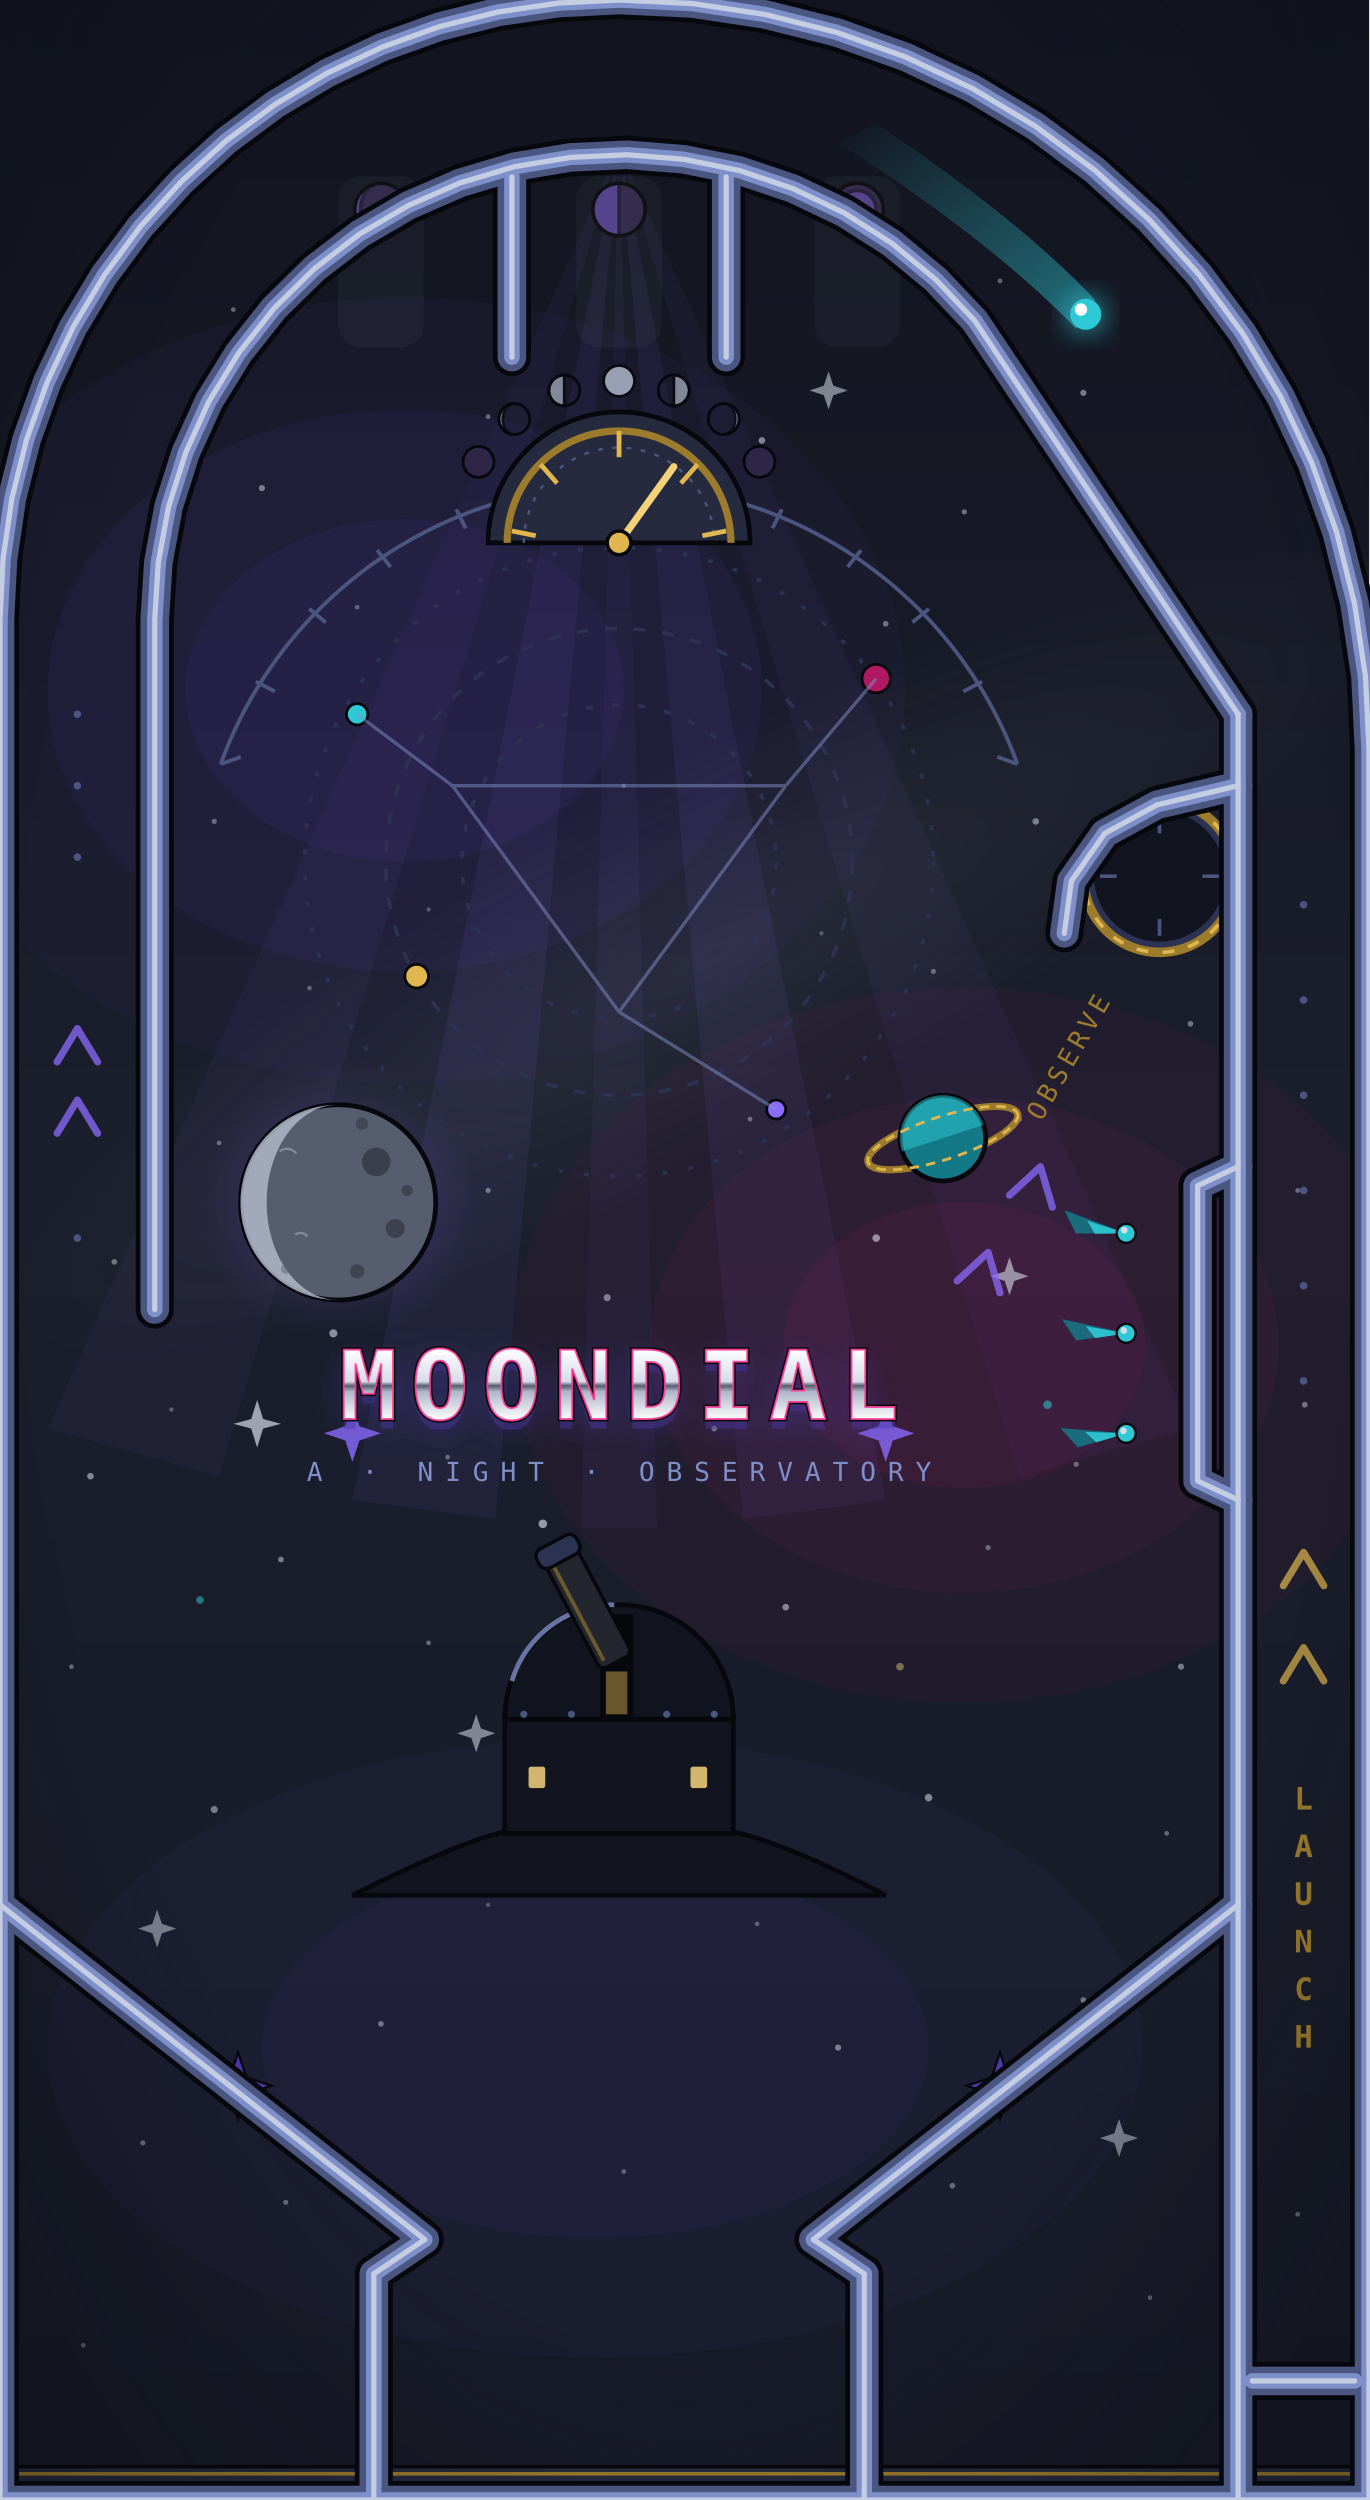
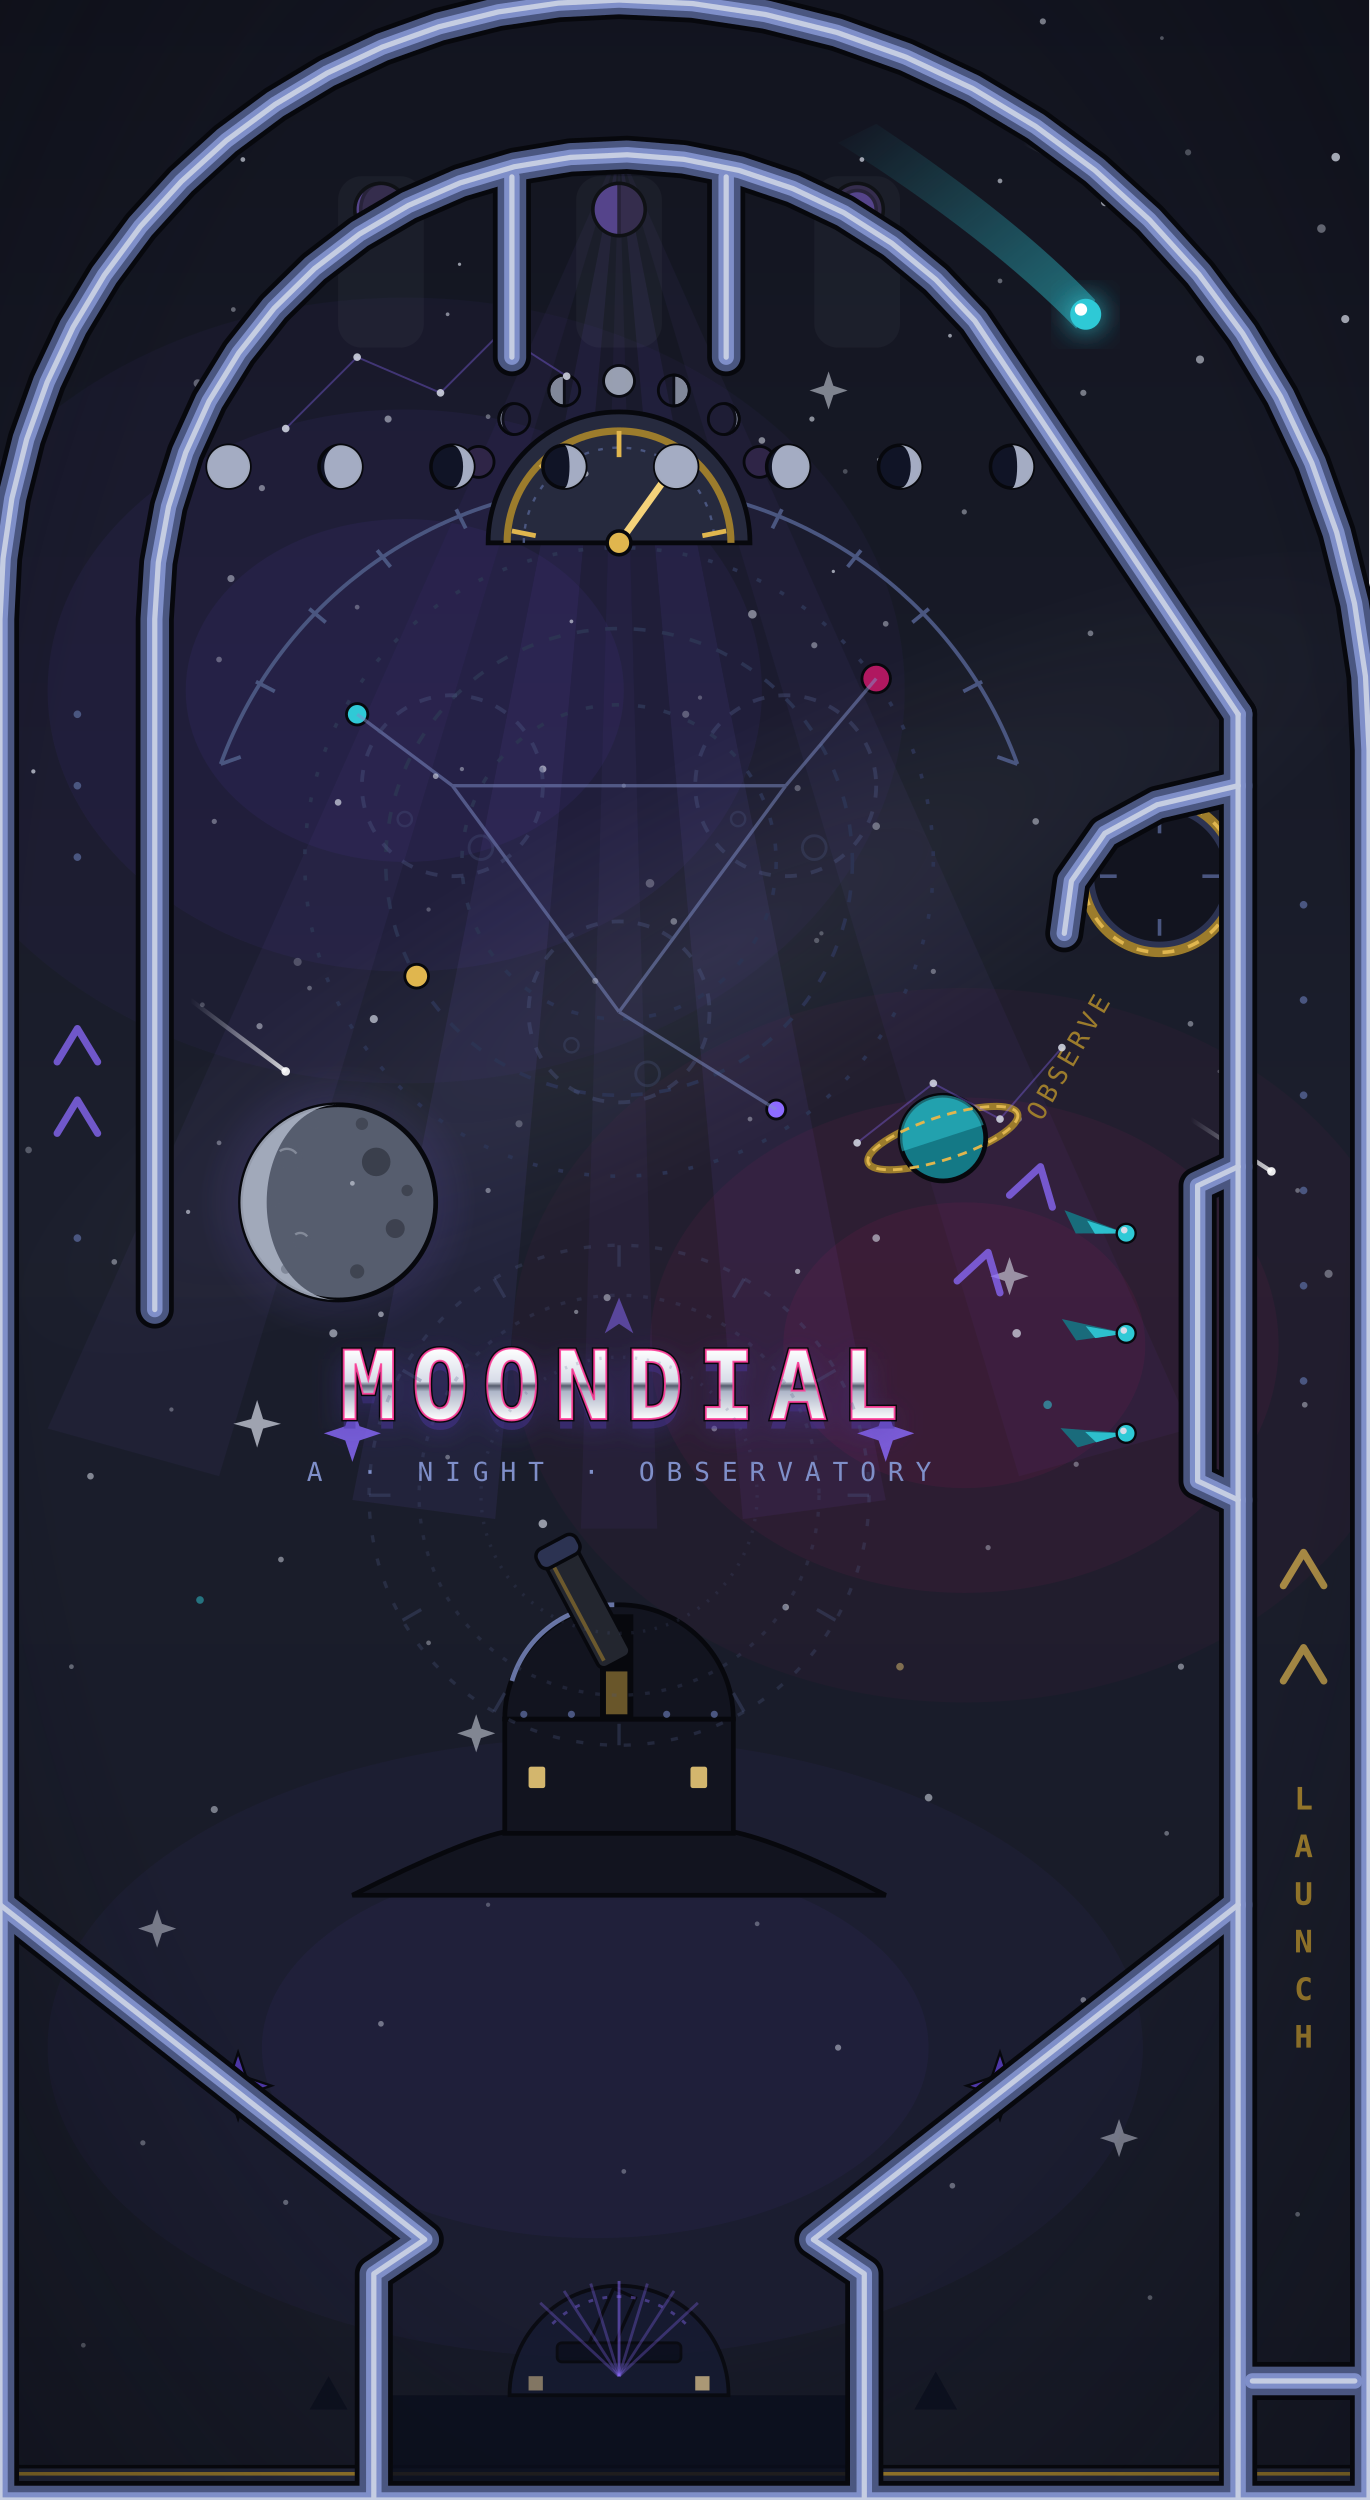
<svg xmlns="http://www.w3.org/2000/svg" viewBox="0 0 575 1050" width="575" height="1050">
  <defs>
    <linearGradient id="fieldGrad" x1="0" y1="0" x2="0" y2="1">
      <stop offset="0" stop-color="#12141f" />
      <stop offset="0.45" stop-color="#1b1e2c" />
      <stop offset="1" stop-color="#171a27" />
    </linearGradient>
    <radialGradient id="vignette" cx="0.5" cy="0.45" r="0.8">
      <stop offset="0.6" stop-color="#07080d" stop-opacity="0" />
      <stop offset="1" stop-color="#07080d" stop-opacity="0.42" />
    </radialGradient>
    <linearGradient id="chromeText" x1="0" y1="0" x2="0" y2="1">
      <stop offset="0" stop-color="#ffffff" />
      <stop offset="0.46" stop-color="#d7dce8" />
      <stop offset="0.52" stop-color="#565d6e" />
      <stop offset="0.60" stop-color="#aeb6c8" />
      <stop offset="1" stop-color="#ffffff" />
    </linearGradient>
    <linearGradient id="brassBar" x1="0" y1="0" x2="1" y2="0.4">
      <stop offset="0" stop-color="#f4d27a" />
      <stop offset="0.55" stop-color="#e0b64e" />
      <stop offset="1" stop-color="#9c7c2c" />
    </linearGradient>
    <radialGradient id="milky" cx="0.5" cy="0.5" r="0.5">
      <stop offset="0" stop-color="#d7dce8" stop-opacity="0.07" />
      <stop offset="1" stop-color="#d7dce8" stop-opacity="0" />
    </radialGradient>
    <radialGradient id="moonGlow" cx="0.5" cy="0.5" r="0.5">
      <stop offset="0" stop-color="#8c6bff" stop-opacity="0.28" />
      <stop offset="1" stop-color="#8c6bff" stop-opacity="0" />
    </radialGradient>
    <linearGradient id="cometTail" x1="1" y1="1" x2="0" y2="0">
      <stop offset="0" stop-color="#2fc9d6" stop-opacity="0.5" />
      <stop offset="1" stop-color="#2fc9d6" stop-opacity="0" />
    </linearGradient>
    <filter id="glowSoft" x="-60%" y="-60%" width="220%" height="220%">
      <feGaussianBlur stdDeviation="6" result="b" />
      <feMerge>
        <feMergeNode in="b" />
        <feMergeNode in="SourceGraphic" />
      </feMerge>
    </filter>
  </defs>
  <g id="art-field">
    <rect x="0" y="0" width="575" height="1050" fill="url(#fieldGrad)" />
    <g fill="#8c6bff">
      <polygon points="260,62 20,600 92,620" opacity="0.05" />
      <polygon points="260,62 148,630 208,638" opacity="0.075" />
      <polygon points="260,62 244,642 276,642" opacity="0.05" />
      <polygon points="260,62 312,638 372,630" opacity="0.075" />
      <polygon points="260,62 428,620 500,600" opacity="0.05" />
    </g>
    <g>
      <ellipse cx="170" cy="290" rx="210" ry="165" fill="#4e37a8" opacity="0.06" />
      <ellipse cx="170" cy="290" rx="150" ry="118" fill="#4e37a8" opacity="0.09" />
      <ellipse cx="170" cy="290" rx="92" ry="72" fill="#4e37a8" opacity="0.11" />
      <ellipse cx="405" cy="565" rx="190" ry="150" fill="#b01860" opacity="0.05" />
      <ellipse cx="405" cy="565" rx="132" ry="104" fill="#b01860" opacity="0.08" />
      <ellipse cx="405" cy="565" rx="76" ry="60" fill="#b01860" opacity="0.10" />
      <ellipse cx="250" cy="860" rx="230" ry="130" fill="#4e37a8" opacity="0.07" />
      <ellipse cx="250" cy="860" rx="140" ry="80" fill="#4e37a8" opacity="0.08" />
    </g>
    <ellipse cx="300" cy="400" rx="340" ry="80" fill="url(#milky)" transform="rotate(-28 300 400)" />
    <g fill="#d7dce8">
      <circle cx="38" cy="620" r="1.4" opacity="0.55" />
      <circle cx="92" cy="480" r="1.0" opacity="0.4" />
      <circle cx="140" cy="560" r="1.7" opacity="0.6" />
      <circle cx="205" cy="500" r="1.1" opacity="0.45" />
      <circle cx="255" cy="545" r="1.5" opacity="0.5" />
      <circle cx="315" cy="470" r="1.0" opacity="0.4" />
      <circle cx="368" cy="520" r="1.6" opacity="0.6" />
      <circle cx="428" cy="470" r="1.2" opacity="0.45" />
      <circle cx="470" cy="560" r="1.5" opacity="0.5" />
      <circle cx="118" cy="655" r="1.2" opacity="0.5" />
      <circle cx="180" cy="690" r="1.0" opacity="0.4" />
      <circle cx="330" cy="675" r="1.4" opacity="0.55" />
      <circle cx="415" cy="650" r="1.1" opacity="0.4" />
      <circle cx="90" cy="760" r="1.5" opacity="0.5" />
      <circle cx="240" cy="756" r="1.1" opacity="0.4" />
      <circle cx="390" cy="755" r="1.6" opacity="0.55" />
      <circle cx="160" cy="850" r="1.2" opacity="0.45" />
      <circle cx="352" cy="860" r="1.3" opacity="0.5" />
      <circle cx="262" cy="912" r="1.0" opacity="0.35" />
      <circle cx="60" cy="900" r="1.1" opacity="0.4" />
      <circle cx="455" cy="840" r="1.2" opacity="0.45" />
      <circle cx="110" cy="205" r="1.3" opacity="0.5" />
      <circle cx="205" cy="175" r="1.0" opacity="0.4" />
      <circle cx="320" cy="185" r="1.4" opacity="0.55" />
      <circle cx="405" cy="215" r="1.1" opacity="0.45" />
      <circle cx="455" cy="165" r="1.3" opacity="0.5" />
      <circle cx="150" cy="255" r="1.0" opacity="0.35" />
      <circle cx="372" cy="262" r="1.2" opacity="0.45" />
      <circle cx="90" cy="345" r="1.1" opacity="0.4" />
      <circle cx="435" cy="345" r="1.4" opacity="0.5" />
      <circle cx="130" cy="415" r="1.0" opacity="0.35" />
      <circle cx="392" cy="408" r="1.1" opacity="0.4" />
      <circle cx="228" cy="640" r="1.8" opacity="0.65" />
      <circle cx="300" cy="600" r="1.2" opacity="0.45" />
      <circle cx="48" cy="530" r="1.2" opacity="0.45" />
      <circle cx="496" cy="700" r="1.3" opacity="0.5" />
      <circle cx="72" cy="592" r="0.9" opacity="0.35" />
      <circle cx="188" cy="612" r="1.0" opacity="0.4" />
      <circle cx="340" cy="585" r="0.9" opacity="0.35" />
      <circle cx="452" cy="615" r="1.1" opacity="0.4" />
      <circle cx="30" cy="700" r="1.0" opacity="0.4" />
      <circle cx="490" cy="770" r="1.0" opacity="0.4" />
      <circle cx="205" cy="800" r="0.9" opacity="0.3" />
      <circle cx="318" cy="808" r="1.0" opacity="0.35" />
      <circle cx="120" cy="925" r="1.1" opacity="0.4" />
      <circle cx="400" cy="918" r="1.2" opacity="0.4" />
      <circle cx="35" cy="985" r="1.0" opacity="0.35" />
      <circle cx="483" cy="965" r="1.0" opacity="0.35" />
      <circle cx="98" cy="130" r="1.0" opacity="0.4" />
      <circle cx="420" cy="118" r="1.0" opacity="0.4" />
      <circle cx="262" cy="330" r="0.9" opacity="0.3" />
      <circle cx="180" cy="382" r="0.9" opacity="0.3" />
      <circle cx="345" cy="392" r="0.9" opacity="0.3" />
      <circle cx="60" cy="440" r="1.2" opacity="0.45" />
      <circle cx="500" cy="430" r="1.2" opacity="0.45" />
      <circle cx="545" cy="500" r="1.0" opacity="0.4" />
      <circle cx="548" cy="590" r="1.2" opacity="0.45" />
      <circle cx="545" cy="930" r="1.0" opacity="0.4" />
    </g>
    <g fill="#2fc9d6">
      <circle cx="440" cy="590" r="1.8" opacity="0.55" />
      <circle cx="84" cy="672" r="1.6" opacity="0.5" />
    </g>
    <g fill="#f4d27a">
      <circle cx="152" cy="480" r="1.8" opacity="0.5" />
      <circle cx="378" cy="700" r="1.6" opacity="0.45" />
    </g>
    <g fill="#d7dce8">
      <path d="M 108 588 L 110.5 596 L 118 598 L 110.5 600 L 108 608 L 105.5 600 L 98 598 L 105.5 596 Z" opacity="0.7" />
      <path d="M 424 528 L 426 534 L 432 536 L 426 538 L 424 544 L 422 538 L 416 536 L 422 534 Z" opacity="0.6" />
      <path d="M 200 720 L 202 726 L 208 728 L 202 730 L 200 736 L 198 730 L 192 728 L 198 726 Z" opacity="0.55" />
      <path d="M 470 890 L 472 896 L 478 898 L 472 900 L 470 906 L 468 900 L 462 898 L 468 896 Z" opacity="0.5" />
      <path d="M 66 802 L 68 808 L 74 810 L 68 812 L 66 818 L 64 812 L 58 810 L 64 808 Z" opacity="0.5" />
      <path d="M 348 156 L 350 162 L 356 164 L 350 166 L 348 172 L 346 166 L 340 164 L 346 162 Z" opacity="0.55" />
    </g>
  </g>
  <g id="art-motifs">
    <g>
      <circle cx="142" cy="505" r="58" fill="url(#moonGlow)" />
      <circle cx="142" cy="505" r="41" fill="#565d6e" stroke="#07080d" stroke-width="2" />
      <path d="M 142 464 a 41 41 0 0 0 0 82 a 30 41 0 0 1 0 -82 Z" fill="#aeb6c8" opacity="0.85" />
      <g fill="#565d6e">
        <circle cx="122" cy="486" r="5" opacity="0.7" />
        <circle cx="115" cy="504" r="2.6" opacity="0.55" />
        <circle cx="127" cy="521" r="3.6" opacity="0.6" />
        <circle cx="132" cy="472" r="2.2" opacity="0.5" />
        <circle cx="120" cy="533" r="2" opacity="0.45" />
      </g>
      <g fill="#23262f">
        <circle cx="158" cy="488" r="6" opacity="0.55" />
        <circle cx="166" cy="516" r="4" opacity="0.5" />
        <circle cx="150" cy="534" r="3" opacity="0.45" />
        <circle cx="152" cy="472" r="2.6" opacity="0.4" />
        <circle cx="171" cy="500" r="2.4" opacity="0.45" />
      </g>
      <g fill="none" stroke="#d7dce8" stroke-width="1" opacity="0.35">
        <path d="M 117.5 483.5 a 5 5 0 0 1 7 1" />
        <path d="M 124 518.5 a 3.6 3.6 0 0 1 5 0.8" />
      </g>
    </g>
    <g transform="rotate(-18 396 478)">
      <ellipse cx="396" cy="478" rx="33" ry="9" fill="none" stroke="#9c7c2c" stroke-width="3" />
      <circle cx="396" cy="478" r="18" fill="#147986" stroke="#07080d" stroke-width="2" />
      <path d="M 378 478 a 18 18 0 0 1 36 0 Z" fill="#2fc9d6" opacity="0.5" />
      <ellipse cx="396" cy="478" rx="33" ry="9" fill="none" stroke="#e0b64e" stroke-width="1.2" stroke-dasharray="4 3" />
    </g>
    <g>
      <path d="M 452 138 Q 415 100 352 60 L 368 52 Q 428 92 460 126 Z" fill="url(#cometTail)" />
      <circle cx="456" cy="132" r="6.5" fill="#2fc9d6" filter="url(#glowSoft)" />
      <circle cx="454" cy="130" r="2.6" fill="#ffffff" />
    </g>
    <g fill="none" stroke="#4a5680">
      <path d="M 92.7 320.9 A 178 178 0 0 1 427.3 320.9" stroke-width="1.6" />
      <g stroke-width="1.6">
        <line x1="92.7" y1="320.9" x2="101.1" y2="317.9" />
        <line x1="107.5" y1="286.3" x2="115.4" y2="290.4" />
        <line x1="129.9" y1="255.7" x2="136.8" y2="261.4" />
        <line x1="158.4" y1="231.1" x2="164.0" y2="238.1" />
        <line x1="191.6" y1="213.9" x2="195.6" y2="221.9" />
        <line x1="227.9" y1="204.9" x2="229.9" y2="213.6" />
        <line x1="292.1" y1="204.9" x2="290.1" y2="213.6" />
        <line x1="328.4" y1="213.9" x2="324.4" y2="221.9" />
        <line x1="361.6" y1="231.1" x2="356.0" y2="238.1" />
        <line x1="390.1" y1="255.7" x2="383.2" y2="261.4" />
        <line x1="412.5" y1="286.3" x2="404.6" y2="290.4" />
        <line x1="427.3" y1="320.9" x2="418.9" y2="317.9" />
      </g>
      <line x1="260" y1="82" x2="260" y2="94" stroke="#9c7c2c" stroke-width="2" />
    </g>
    <g fill="none" stroke="#2c3352" stroke-width="1.5">
      <circle cx="260" cy="362" r="66" stroke-dasharray="3 8" />
      <circle cx="260" cy="362" r="98" stroke-dasharray="5 7" />
      <circle cx="260" cy="362" r="132" stroke-dasharray="2 9" />
    </g>
    <g stroke="#07080d" stroke-width="1.2">
      <circle cx="175" cy="410" r="5" fill="#e0b64e" />
      <circle cx="368" cy="285" r="6" fill="#b01860" />
      <circle cx="150" cy="300" r="4.5" fill="#2fc9d6" />
      <circle cx="326" cy="466" r="4" fill="#8c6bff" />
    </g>
    <g stroke="#7f8fc9" stroke-width="1.4" opacity="0.5">
      <line x1="190" y1="330" x2="330" y2="330" />
      <line x1="190" y1="330" x2="260" y2="425" />
      <line x1="330" y1="330" x2="260" y2="425" />
      <line x1="190" y1="330" x2="150" y2="300" />
      <line x1="330" y1="330" x2="368" y2="285" />
      <line x1="260" y1="425" x2="326" y2="466" />
    </g>
    <g id="art-moondial">
      <g stroke="#07080d" stroke-width="1.2">
        <circle cx="201" cy="194" r="6.5" fill="#2f2547" />
        <path d="M 216 169.5 a 6.5 6.5 0 0 0 0 13 a 4.8 6.5 0 0 1 0 -13 Z" fill="#aeb6c8" opacity="0.7" />
        <circle cx="216" cy="176" r="6.5" fill="none" />
        <path d="M 237 157.5 a 6.5 6.5 0 0 0 0 13 Z" fill="#aeb6c8" opacity="0.7" />
        <circle cx="237" cy="164" r="6.5" fill="none" stroke="#07080d" />
        <circle cx="260" cy="160" r="6.5" fill="#aeb6c8" opacity="0.85" />
        <path d="M 283 157.5 a 6.5 6.5 0 0 1 0 13 Z" fill="#aeb6c8" opacity="0.7" />
        <circle cx="283" cy="164" r="6.5" fill="none" />
        <path d="M 304 169.5 a 6.5 6.5 0 0 1 0 13 a 4.8 6.5 0 0 0 0 -13 Z" fill="#aeb6c8" opacity="0.7" />
        <circle cx="304" cy="176" r="6.5" fill="none" />
        <circle cx="319" cy="194" r="6.5" fill="#2f2547" />
      </g>
      <path d="M 205 228 A 55 55 0 0 1 315 228 Z" fill="#262a3e" stroke="#07080d" stroke-width="2" />
      <path d="M 213 228 A 47 47 0 0 1 307 228" fill="none" stroke="#9c7c2c" stroke-width="3" />
      <path d="M 220 228 A 40 40 0 0 1 300 228" fill="none" stroke="#4a5680" stroke-width="1" stroke-dasharray="2 4" />
      <g stroke="#e0b64e" stroke-width="2">
        <line x1="260" y1="181" x2="260" y2="192" />
        <line x1="227" y1="195" x2="234" y2="203" />
        <line x1="293" y1="195" x2="286" y2="203" />
        <line x1="215" y1="223" x2="225" y2="225" />
        <line x1="305" y1="223" x2="295" y2="225" />
      </g>
      <line x1="260" y1="228" x2="283" y2="196" stroke="#f4d27a" stroke-width="3" stroke-linecap="round" />
      <circle cx="260" cy="228" r="5" fill="#e0b64e" stroke="#07080d" stroke-width="1.5" />
    </g>
    <g id="art-inserts-moons" stroke="#07080d" stroke-width="1.5">
      <circle cx="160" cy="88" r="11" fill="#2f2547" />
      <path d="M 160 77 a 11 11 0 0 0 0 22 a 8.5 11 0 0 1 0 -22 Z" fill="#8c6bff" opacity="0.35" />
      <circle cx="260" cy="88" r="11" fill="#2f2547" />
      <path d="M 260 77 a 11 11 0 0 0 0 22 Z" fill="#8c6bff" opacity="0.35" />
      <circle cx="360" cy="88" r="11" fill="#2f2547" />
      <circle cx="360" cy="88" r="8" fill="#8c6bff" opacity="0.35" />
    </g>
    <g fill="#d7dce8" opacity="0.04">
      <rect x="142" y="74" width="36" height="72" rx="10" />
      <rect x="242" y="74" width="36" height="72" rx="10" />
      <rect x="342" y="74" width="36" height="72" rx="10" />
    </g>
    <g id="art-comets">
      <g transform="translate(473 518) rotate(8)">
        <path d="M 0 0 L -27 -6 L -21 3 Z" fill="#147986" opacity="0.85" />
        <path d="M 0 0 L -17 -3 L -13 2 Z" fill="#2fc9d6" opacity="0.9" />
        <circle r="4" fill="#2fc9d6" stroke="#07080d" stroke-width="1" />
        <circle cx="-1" cy="-1.2" r="1.4" fill="#d7dce8" />
      </g>
      <g transform="translate(473 560)">
        <path d="M 0 0 L -27 -6 L -21 3 Z" fill="#147986" opacity="0.85" />
        <path d="M 0 0 L -17 -3 L -13 2 Z" fill="#2fc9d6" opacity="0.9" />
        <circle r="4" fill="#2fc9d6" stroke="#07080d" stroke-width="1" />
        <circle cx="-1" cy="-1.2" r="1.4" fill="#d7dce8" />
      </g>
      <g transform="translate(473 602) rotate(-8)">
        <path d="M 0 0 L -27 -6 L -21 3 Z" fill="#147986" opacity="0.85" />
        <path d="M 0 0 L -17 -3 L -13 2 Z" fill="#2fc9d6" opacity="0.9" />
        <circle r="4" fill="#2fc9d6" stroke="#07080d" stroke-width="1" />
        <circle cx="-1" cy="-1.2" r="1.4" fill="#d7dce8" />
      </g>
    </g>
    <g id="art-scoop">
      <circle cx="487" cy="368" r="34" fill="#07080d" />
      <circle cx="487" cy="368" r="29" fill="#12141f" />
      <circle cx="487" cy="368" r="29" fill="none" stroke="#2c3352" stroke-width="3" />
      <circle cx="487" cy="368" r="32" fill="none" stroke="#9c7c2c" stroke-width="4" />
      <circle cx="487" cy="368" r="32" fill="none" stroke="#e0b64e" stroke-width="1.5" stroke-dasharray="5 6" />
      <g stroke="#4a5680" stroke-width="1.5">
        <line x1="487" y1="343" x2="487" y2="350" />
        <line x1="487" y1="386" x2="487" y2="393" />
        <line x1="462" y1="368" x2="469" y2="368" />
        <line x1="505" y1="368" x2="512" y2="368" />
      </g>
      <path d="M 470 353 a 22 22 0 0 1 10 -6" stroke="#7f8fc9" stroke-width="2.5" fill="none" stroke-linecap="round" />
      <g stroke="#8c6bff" stroke-width="3" fill="none" stroke-linecap="round" stroke-linejoin="round" opacity="0.75">
        <path d="M 424 502 L 437 490 L 442 507" />
        <path d="M 402 538 L 415 526 L 420 543" />
      </g>
      <text x="452" y="446" text-anchor="middle" font-family="ui-monospace, monospace" font-size="11" letter-spacing="2" fill="#9c7c2c" transform="rotate(-60 452 446)">OBSERVE</text>
    </g>
    <g stroke="#8c6bff" stroke-width="3" fill="none" stroke-linecap="round" stroke-linejoin="round" opacity="0.75">
      <path d="M 24 476 L 32.5 462 L 41 476" />
      <path d="M 24 446 L 32.5 432 L 41 446" />
    </g>
    <g fill="#4a5680">
      <circle cx="32.5" cy="300" r="1.6" />
      <circle cx="32.5" cy="330" r="1.6" />
      <circle cx="32.5" cy="360" r="1.6" />
      <circle cx="32.5" cy="520" r="1.6" />
    </g>
  </g>
  <g id="art-lower">
    <g id="art-wordmark">
      <path d="M 148 590 L 151 599 L 160 602 L 151 605 L 148 614 L 145 605 L 136 602 L 145 599 Z" fill="#8c6bff" opacity="0.8" />
      <path d="M 372 590 L 375 599 L 384 602 L 375 605 L 372 614 L 369 605 L 360 602 L 369 599 Z" fill="#8c6bff" opacity="0.8" />
      <text x="260" y="600" text-anchor="middle" font-family="ui-monospace, monospace" font-size="40" font-weight="800" letter-spacing="6" fill="#4e37a8" opacity="0.5" filter="url(#glowSoft)">MOONDIAL</text>
      <text x="260" y="596" text-anchor="middle" font-family="ui-monospace, monospace" font-size="40" font-weight="800" letter-spacing="6" fill="url(#chromeText)" stroke="#07080d" stroke-width="2" paint-order="stroke">MOONDIAL</text>
      <text x="260" y="596" text-anchor="middle" font-family="ui-monospace, monospace" font-size="40" font-weight="800" letter-spacing="6" fill="none" stroke="#ff3e9a" stroke-width="0.8" opacity="0.9">MOONDIAL</text>
      <text x="260" y="622" text-anchor="middle" font-family="ui-monospace, monospace" font-size="11" letter-spacing="5" fill="#7f8fc9">A · NIGHT · OBSERVATORY</text>
    </g>
    <g id="art-observatory">
      <path d="M 148 796 Q 196 772 214 769 L 306 769 Q 328 773 372 796 Z" fill="#12141f" stroke="#07080d" stroke-width="2" />
      <rect x="212" y="722" width="96" height="48" fill="#12141f" stroke="#07080d" stroke-width="2" />
      <path d="M 212 722 A 48 48 0 0 1 308 722 Z" fill="#12141f" stroke="#07080d" stroke-width="2" />
      <path d="M 215 706 A 45 45 0 0 1 258 674" fill="none" stroke="#7f8fc9" stroke-width="2" opacity="0.8" />
      <rect x="252" y="678" width="14" height="44" fill="#07080d" />
      <g transform="rotate(-28 259 698)">
        <rect x="251.5" y="646" width="15" height="52" rx="3" fill="#23262f" stroke="#07080d" stroke-width="1.5" />
        <line x1="254.5" y1="649" x2="254.5" y2="695" stroke="#9c7c2c" stroke-width="1.6" opacity="0.6" />
        <rect x="249.5" y="641" width="19" height="9" rx="3.5" fill="#2c3352" stroke="#07080d" stroke-width="1.5" />
      </g>
      <rect x="254.5" y="702" width="9" height="18" fill="#e0b64e" opacity="0.45" />
      <g fill="#f4d27a">
        <rect x="222" y="742" width="7" height="9" rx="1" opacity="0.85" />
        <rect x="290" y="742" width="7" height="9" rx="1" opacity="0.85" />
      </g>
      <g fill="#4a5680">
        <circle cx="220" cy="720" r="1.5" />
        <circle cx="240" cy="720" r="1.5" />
        <circle cx="280" cy="720" r="1.5" />
        <circle cx="300" cy="720" r="1.5" />
      </g>
    </g>
    <g stroke="#07080d" stroke-width="1">
      <path d="M 100 862 L 103.5 872.5 L 114 876 L 103.5 879.5 L 100 890 L 96.5 879.5 L 86 876 L 96.5 872.5 Z" fill="#4e37a8" />
      <path d="M 420 862 L 423.5 872.5 L 434 876 L 423.5 879.5 L 420 890 L 416.5 879.5 L 406 876 L 416.5 872.5 Z" fill="#4e37a8" />
    </g>
    <rect x="0" y="1036" width="575" height="14" fill="#262a3e" stroke="#07080d" stroke-width="1.5" />
    <line x1="0" y1="1039" x2="575" y2="1039" stroke="#9c7c2c" stroke-width="1.5" />
  </g>
  <g id="art-lane">
    <g fill="#4a5680">
      <circle cx="547.5" cy="380" r="1.6" />
      <circle cx="547.5" cy="420" r="1.6" />
      <circle cx="547.5" cy="460" r="1.6" />
      <circle cx="547.5" cy="500" r="1.6" />
      <circle cx="547.5" cy="540" r="1.6" />
      <circle cx="547.5" cy="580" r="1.6" />
    </g>
    <g stroke="#e0b64e" stroke-width="3" fill="none" stroke-linecap="round" stroke-linejoin="round" opacity="0.7">
      <path d="M 539 706 L 547.5 692 L 556 706" />
      <path d="M 539 666 L 547.5 652 L 556 666" />
    </g>
    <g font-family="ui-monospace, monospace" font-size="13" font-weight="700" fill="#9c7c2c" text-anchor="middle">
      <text x="547.5" y="760">L</text>
      <text x="547.5" y="780">A</text>
      <text x="547.5" y="800">U</text>
      <text x="547.5" y="820">N</text>
      <text x="547.5" y="840">C</text>
      <text x="547.5" y="860">H</text>
    </g>
  </g>
  <g id="art-vignette">
    <rect x="0" y="0" width="575" height="1050" fill="url(#vignette)" />
  </g>
  <defs>
+     <linearGradient id="mpMeteor" x1="0" y1="0" x2="1" y2="0">
+       <stop offset="0" stop-color="#d7dce8" stop-opacity="0" />
+       <stop offset="1" stop-color="#ffffff" stop-opacity="0.8" />
+     </linearGradient>
+   </defs>
+   <g id="art-polish">
+     <g>
+       <circle cx="341" cy="176" r="1.1" fill="#d7dce8" opacity="0.60" />
+       <circle cx="561" cy="66" r="1.8" fill="#d7dce8" opacity="0.74" />
+       <circle cx="145" cy="195" r="1.1" fill="#d7dce8" opacity="0.64" />
+       <circle cx="512" cy="450" r="0.7" fill="#d7dce8" opacity="0.25" />
+       <circle cx="250" cy="412" r="1.3" fill="#d7dce8" opacity="0.36" />
+       <circle cx="14" cy="324" r="0.9" fill="#d7dce8" opacity="0.70" />
+       <circle cx="316" cy="258" r="1.8" fill="#d7dce8" opacity="0.53" />
+       <circle cx="458" cy="266" r="1.2" fill="#d7dce8" opacity="0.45" />
+       <circle cx="464" cy="85" r="1.6" fill="#d7dce8" opacity="0.62" />
+       <circle cx="362" cy="67" r="1.0" fill="#d7dce8" opacity="0.71" />
+       <circle cx="350" cy="240" r="0.7" fill="#d7dce8" opacity="0.69" />
+       <circle cx="92" cy="277" r="1.2" fill="#d7dce8" opacity="0.36" />
+       <circle cx="102" cy="67" r="1.0" fill="#d7dce8" opacity="0.66" />
+       <circle cx="142" cy="337" r="1.4" fill="#d7dce8" opacity="0.69" />
+       <circle cx="369" cy="193" r="0.7" fill="#d7dce8" opacity="0.51" />
+       <circle cx="160" cy="552" r="1.2" fill="#d7dce8" opacity="0.58" />
+       <circle cx="342" cy="271" r="1.3" fill="#d7dce8" opacity="0.45" />
+       <circle cx="420" cy="76" r="1.0" fill="#d7dce8" opacity="0.61" />
+       <circle cx="438" cy="9" r="1.3" fill="#d7dce8" opacity="0.51" />
+       <circle cx="157" cy="428" r="1.7" fill="#d7dce8" opacity="0.67" />
+       <circle cx="188" cy="132" r="0.8" fill="#d7dce8" opacity="0.56" />
+       <circle cx="558" cy="535" r="1.7" fill="#d7dce8" opacity="0.40" />
+       <circle cx="218" cy="472" r="1.5" fill="#d7dce8" opacity="0.28" />
+       <circle cx="193" cy="111" r="0.7" fill="#d7dce8" opacity="0.66" />
+       <circle cx="563" cy="225" r="1.3" fill="#d7dce8" opacity="0.59" />
+       <circle cx="83" cy="161" r="1.7" fill="#d7dce8" opacity="0.38" />
+       <circle cx="283" cy="387" r="1.4" fill="#d7dce8" opacity="0.43" />
+       <circle cx="99" cy="55" r="1.4" fill="#d7dce8" opacity="0.41" />
+       <circle cx="79" cy="509" r="0.9" fill="#d7dce8" opacity="0.62" />
+       <circle cx="565" cy="134" r="1.7" fill="#d7dce8" opacity="0.71" />
+       <circle cx="109" cy="431" r="1.3" fill="#d7dce8" opacity="0.50" />
+       <circle cx="183" cy="326" r="1.2" fill="#d7dce8" opacity="0.59" />
+       <circle cx="240" cy="261" r="0.8" fill="#d7dce8" opacity="0.63" />
+       <circle cx="273" cy="371" r="1.8" fill="#d7dce8" opacity="0.31" />
+       <circle cx="503" cy="284" r="1.0" fill="#d7dce8" opacity="0.40" />
+       <circle cx="335" cy="534" r="1.1" fill="#d7dce8" opacity="0.63" />
+       <circle cx="97" cy="243" r="1.5" fill="#d7dce8" opacity="0.49" />
+       <circle cx="488" cy="16" r="0.8" fill="#d7dce8" opacity="0.32" />
+       <circle cx="479" cy="233" r="1.5" fill="#d7dce8" opacity="0.39" />
+       <circle cx="228" cy="323" r="1.5" fill="#d7dce8" opacity="0.62" />
+       <circle cx="343" cy="395" r="1.1" fill="#d7dce8" opacity="0.30" />
+       <circle cx="163" cy="176" r="1.5" fill="#d7dce8" opacity="0.54" />
+       <circle cx="242" cy="551" r="0.9" fill="#d7dce8" opacity="0.47" />
+       <circle cx="85" cy="422" r="1.0" fill="#d7dce8" opacity="0.26" />
+       <circle cx="194" cy="323" r="0.9" fill="#d7dce8" opacity="0.44" />
+       <circle cx="12" cy="483" r="1.4" fill="#d7dce8" opacity="0.32" />
+       <circle cx="288" cy="300" r="1.5" fill="#d7dce8" opacity="0.32" />
+       <circle cx="335" cy="331" r="1.3" fill="#d7dce8" opacity="0.33" />
+       <circle cx="368" cy="347" r="1.6" fill="#d7dce8" opacity="0.41" />
+       <circle cx="504" cy="151" r="1.7" fill="#d7dce8" opacity="0.58" />
+       <circle cx="499" cy="64" r="1.3" fill="#d7dce8" opacity="0.29" />
+       <circle cx="148" cy="497" r="1.0" fill="#d7dce8" opacity="0.59" />
+       <circle cx="518" cy="316" r="1.7" fill="#d7dce8" opacity="0.35" />
+       <circle cx="399" cy="141" r="0.8" fill="#d7dce8" opacity="0.65" />
+       <circle cx="355" cy="198" r="1.0" fill="#d7dce8" opacity="0.27" />
+       <circle cx="427" cy="560" r="1.8" fill="#d7dce8" opacity="0.71" />
+       <circle cx="555" cy="96" r="1.8" fill="#d7dce8" opacity="0.40" />
+       <circle cx="294" cy="293" r="0.9" fill="#d7dce8" opacity="0.29" />
+       <circle cx="246" cy="199" r="1.2" fill="#d7dce8" opacity="0.65" />
+       <circle cx="125" cy="404" r="1.7" fill="#d7dce8" opacity="0.26" />
+     </g>
+     <path d="M 120 180 L 150 150 L 185 165 L 210 140 L 238 158" fill="none" stroke="#8c6bff" stroke-width="0.8" opacity="0.35" />
+     <circle cx="120" cy="180" r="1.6" fill="#d7dce8" opacity="0.85" />
+     <circle cx="150" cy="150" r="1.6" fill="#d7dce8" opacity="0.85" />
+     <circle cx="185" cy="165" r="1.6" fill="#d7dce8" opacity="0.85" />
+     <circle cx="210" cy="140" r="1.6" fill="#d7dce8" opacity="0.85" />
+     <circle cx="238" cy="158" r="1.6" fill="#d7dce8" opacity="0.85" />
+     <path d="M 360 480 L 392 455 L 420 470 L 446 440" fill="none" stroke="#8c6bff" stroke-width="0.8" opacity="0.35" />
+     <circle cx="360" cy="480" r="1.6" fill="#d7dce8" opacity="0.85" />
+     <circle cx="392" cy="455" r="1.6" fill="#d7dce8" opacity="0.85" />
+     <circle cx="420" cy="470" r="1.6" fill="#d7dce8" opacity="0.85" />
+     <circle cx="446" cy="440" r="1.6" fill="#d7dce8" opacity="0.85" />
+     <g transform="translate(96,196)">
+       <circle r="9" fill="#101426" stroke="#07080d" stroke-width="1.5" />
+       <path d="M 0 -9 A 9 9 0 1 1 0 9 A 9.0 9 0 0 1 0 -9 Z" fill="#c9d2ea" opacity="0.8" />
+     </g>
+     <g transform="translate(143,196)">
+       <circle r="9" fill="#101426" stroke="#07080d" stroke-width="1.5" />
+       <path d="M 0 -9 A 9 9 0 1 1 0 9 A 6.8 9 0 0 1 0 -9 Z" fill="#c9d2ea" opacity="0.8" />
+     </g>
+     <g transform="translate(190,196)">
+       <circle r="9" fill="#101426" stroke="#07080d" stroke-width="1.5" />
+       <path d="M 0 -9 A 9 9 0 1 1 0 9 A 4.5 9 0 0 0 0 -9 Z" fill="#c9d2ea" opacity="0.8" />
+     </g>
+     <g transform="translate(237,196)">
+       <circle r="9" fill="#101426" stroke="#07080d" stroke-width="1.5" />
+       <path d="M 0 -9 A 9 9 0 1 1 0 9 A 2.2 9 0 0 0 0 -9 Z" fill="#c9d2ea" opacity="0.8" />
+     </g>
+     <g transform="translate(284,196)">
+       <circle r="9" fill="#101426" stroke="#07080d" stroke-width="1.5" />
+       <path d="M 0 -9 A 9 9 0 0 1 0 9 A 9.0 9 0 0 1 0 -9 Z" fill="#c9d2ea" opacity="0.8" />
+     </g>
+     <g transform="translate(331,196)">
+       <circle r="9" fill="#101426" stroke="#07080d" stroke-width="1.5" />
+       <path d="M 0 -9 A 9 9 0 0 1 0 9 A 6.8 9 0 0 1 0 -9 Z" fill="#c9d2ea" opacity="0.8" />
+     </g>
+     <g transform="translate(378,196)">
+       <circle r="9" fill="#101426" stroke="#07080d" stroke-width="1.5" />
+       <path d="M 0 -9 A 9 9 0 0 1 0 9 A 4.5 9 0 0 0 0 -9 Z" fill="#c9d2ea" opacity="0.8" />
+     </g>
+     <g transform="translate(425,196)">
+       <circle r="9" fill="#101426" stroke="#07080d" stroke-width="1.5" />
+       <path d="M 0 -9 A 9 9 0 0 1 0 9 A 2.2 9 0 0 0 0 -9 Z" fill="#c9d2ea" opacity="0.8" />
+     </g>
+     <circle cx="260" cy="628" r="105" fill="none" stroke="#4a5680" stroke-width="1.4" stroke-dasharray="3 7" opacity="0.3" />
+     <circle cx="260" cy="628" r="84" fill="none" stroke="#4a5680" stroke-width="1.4" stroke-dasharray="2 5" opacity="0.24" />
+     <circle cx="260" cy="628" r="58" fill="none" stroke="#4a5680" stroke-width="1.4" stroke-dasharray="1 4" opacity="0.2" />
+     <line x1="365.0" y1="628.0" x2="356.0" y2="628.0" stroke="#4a5680" stroke-width="1.4" opacity="0.35" />
+     <line x1="350.9" y1="680.5" x2="343.1" y2="676.0" stroke="#4a5680" stroke-width="1.4" opacity="0.35" />
+     <line x1="312.5" y1="718.9" x2="308.0" y2="711.1" stroke="#4a5680" stroke-width="1.4" opacity="0.35" />
+     <line x1="260.0" y1="733.0" x2="260.0" y2="724.0" stroke="#4a5680" stroke-width="1.4" opacity="0.35" />
+     <line x1="207.5" y1="718.9" x2="212.0" y2="711.1" stroke="#4a5680" stroke-width="1.4" opacity="0.35" />
+     <line x1="169.1" y1="680.5" x2="176.9" y2="676.0" stroke="#4a5680" stroke-width="1.4" opacity="0.35" />
+     <line x1="155.0" y1="628.0" x2="164.0" y2="628.0" stroke="#4a5680" stroke-width="1.4" opacity="0.35" />
+     <line x1="169.1" y1="575.5" x2="176.9" y2="580.0" stroke="#4a5680" stroke-width="1.4" opacity="0.35" />
+     <line x1="207.5" y1="537.1" x2="212.0" y2="544.9" stroke="#4a5680" stroke-width="1.4" opacity="0.35" />
+     <line x1="260.0" y1="523.0" x2="260.0" y2="532.0" stroke="#4a5680" stroke-width="1.4" opacity="0.35" />
+     <line x1="312.5" y1="537.1" x2="308.0" y2="544.9" stroke="#4a5680" stroke-width="1.4" opacity="0.35" />
+     <line x1="350.9" y1="575.5" x2="343.1" y2="580.0" stroke="#4a5680" stroke-width="1.4" opacity="0.35" />
+     <path d="M 260 545 L 266 560 L 260 556 L 254 560 Z" fill="#8c6bff" opacity="0.5" />
+     <circle cx="190" cy="330" r="38" fill="none" stroke="#4a5680" stroke-width="1.6" stroke-dasharray="5 6" opacity="0.4" />
+     <circle cx="202" cy="356" r="5" fill="none" stroke="#4a5680" stroke-width="1.2" opacity="0.3" />
+     <circle cx="170" cy="344" r="3" fill="none" stroke="#4a5680" stroke-width="1" opacity="0.3" />
+     <circle cx="330" cy="330" r="38" fill="none" stroke="#4a5680" stroke-width="1.6" stroke-dasharray="5 6" opacity="0.4" />
+     <circle cx="342" cy="356" r="5" fill="none" stroke="#4a5680" stroke-width="1.2" opacity="0.3" />
+     <circle cx="310" cy="344" r="3" fill="none" stroke="#4a5680" stroke-width="1" opacity="0.3" />
+     <circle cx="260" cy="425" r="38" fill="none" stroke="#4a5680" stroke-width="1.6" stroke-dasharray="5 6" opacity="0.4" />
+     <circle cx="272" cy="451" r="5" fill="none" stroke="#4a5680" stroke-width="1.2" opacity="0.3" />
+     <circle cx="240" cy="439" r="3" fill="none" stroke="#4a5680" stroke-width="1" opacity="0.3" />
+     <line x1="430" y1="60" x2="482" y2="86" stroke="url(#mpMeteor)" stroke-width="1.8" />
+     <circle cx="482" cy="86" r="1.8" fill="#ffffff" opacity="0.9" />
+     <line x1="80" y1="420" x2="120" y2="450" stroke="url(#mpMeteor)" stroke-width="1.8" />
+     <circle cx="120" cy="450" r="1.8" fill="#ffffff" opacity="0.9" />
+     <line x1="500" y1="470" x2="534" y2="492" stroke="url(#mpMeteor)" stroke-width="1.8" />
+     <circle cx="534" cy="492" r="1.8" fill="#ffffff" opacity="0.9" />
+     <g opacity="0.85">
+       <path d="M 150 1006 L 370 1006 L 370 1050 L 150 1050 Z" fill="#0b0e1c" />
+       <path d="M 214 1006 A 46 46 0 0 1 306 1006 Z" fill="#151a30" stroke="#07080d" stroke-width="1.6" />
+       <rect x="252" y="962" width="10" height="26" fill="#151a30" stroke="#07080d" stroke-width="1.4" transform="rotate(24 257 975)" />
+       <rect x="234" y="984" width="52" height="8" rx="2" fill="#0b0e1c" stroke="#07080d" stroke-width="1.2" />
+       <rect x="292" y="998" width="6" height="6" fill="#ffdf9e" opacity="0.75" />
+       <rect x="222" y="998" width="6" height="6" fill="#ffdf9e" opacity="0.55" />
+       <path d="M 130 1012 l 8 -14 l 8 14 Z" fill="#0b0e1c" />
+       <path d="M 384 1012 l 9 -16 l 9 16 Z" fill="#0b0e1c" />
+     </g>
+     <line x1="260" y1="998" x2="226.9" y2="967.2" stroke="#8c6bff" stroke-width="1.2" opacity="0.3" />
+     <line x1="260" y1="998" x2="236.9" y2="962.2" stroke="#8c6bff" stroke-width="1.2" opacity="0.3" />
+     <line x1="260" y1="998" x2="248.1" y2="959.1" stroke="#8c6bff" stroke-width="1.2" opacity="0.3" />
+     <line x1="260" y1="998" x2="260.0" y2="958.0" stroke="#8c6bff" stroke-width="1.2" opacity="0.5" />
+     <line x1="260" y1="998" x2="271.9" y2="959.1" stroke="#8c6bff" stroke-width="1.2" opacity="0.3" />
+     <line x1="260" y1="998" x2="283.1" y2="962.2" stroke="#8c6bff" stroke-width="1.2" opacity="0.3" />
+     <line x1="260" y1="998" x2="293.1" y2="967.2" stroke="#8c6bff" stroke-width="1.2" opacity="0.3" />
+     <path d="M 232 976 A 40 40 0 0 1 288 976" fill="none" stroke="#8c6bff" stroke-width="1.2" opacity="0.4" stroke-dasharray="2 4" />
+   </g>
+   <defs>
    <g id="collision-paths" fill="none">
      <path data-width="12" id="collision-loop-shell" d="M 0 1050 L 0 260 L 1.3 234.5 L 5 209.3 L 11.2 184.5 L 19.8 160.5 L 30.7 137.4 L 43.8 115.6 L 59 95.1 L 76.2 76.2 L 95.1 59 L 115.6 43.8 L 137.4 30.7 L 160.5 19.8 L 184.5 11.2 L 209.3 5 L 234.5 1.3 L 260 0 L 290.9 1.5 L 321.5 6.1 L 351.4 13.6 L 380.5 24 L 408.5 37.2 L 435 53.1 L 459.8 71.5 L 482.7 92.3 L 503.5 115.2 L 521.9 140 L 537.8 166.5 L 551 194.5 L 561.4 223.6 L 568.9 253.5 L 573.5 284.1 L 575 315 L 575 1050 Z" />
      <path data-width="12" id="collision-wall-funnel-left" d="M 0 800 L 178.4 940.6 L 157 955 L 157 1050" />
      <path data-width="12" id="collision-wall-funnel-right" d="M 520 800 L 341.6 940.6 L 363 955 L 363 1050" />
      <path data-width="12" id="collision-wall-lane" d="M 520 300 L 520 1050" />
      <path data-width="12" id="collision-wall-orbit" d="M 65 550 L 65 260 L 66.5 236.2 L 70.8 212.8 L 78 190.1 L 87.8 168.5 L 100.3 148.2 L 115.1 129.5 L 132.1 112.8 L 151 98.3 L 171.5 86.3 L 193.3 76.8 L 216.1 70 L 239.6 66.1 L 263.4 65 L 287.1 66.9 L 310.5 71.6 L 333 79.2 L 354.5 89.4 L 374.6 102.2 L 393 117.4 L 409.4 134.7 L 520 300" />
      <path data-width="12" id="collision-wall-divider-left" d="M 215 74.3 L 215 150" />
      <path data-width="12" id="collision-wall-divider-right" d="M 305 74.3 L 305 150" />
      <path data-width="12" id="collision-wall-bank-housing" d="M 520 490 L 503 498 L 503 622 L 520 630" />
      <path data-width="12" id="collision-wall-scoop" d="M 520 330 L 486 338 L 464 350 L 450 370 L 447 392" />
      <path data-width="12" id="collision-wall-plunger-saddle" d="M 526 1000 L 569 1000" />
    </g>
    <g id="diverter-paths" fill="none">
      <path data-width="9" id="collision-diverter-gnomon-up" d="M 260 990 L 260 1004" />
      <path data-width="4" id="collision-diverter-gnomon-down" d="M 545 1025 L 549 1025" />
    </g>
  </defs>
  <g id="art-rails" fill="none" stroke-linecap="round" stroke-linejoin="round">
    <g stroke="#07080d" stroke-width="16">
      <use href="#collision-paths" />
    </g>
    <g stroke="#4a5680" stroke-width="12">
      <use href="#collision-paths" />
    </g>
    <g stroke="#7f8fc9" stroke-width="6.5">
      <use href="#collision-paths" />
    </g>
    <g stroke="#d7dce8" stroke-width="2.2" opacity="0.8">
      <use href="#collision-paths" />
    </g>
  </g>
  <g fill="none" stroke="none">
    <rect id="sensor-drain" x="0" y="1005" width="520" height="30" />
    <rect id="sensor-rollover-1" x="145" y="105" width="30" height="20" />
    <rect id="sensor-rollover-2" x="245" y="105" width="30" height="20" />
    <rect id="sensor-rollover-3" x="345" y="105" width="30" height="20" />
    <rect id="sensor-spinner" x="0" y="394" width="65" height="12" />
    <rect id="sensor-ramp-entry" x="2.5" y="492" width="60" height="16" />
    <rect id="sensor-ramp-exit" x="442" y="117" width="36" height="36" />
    <rect id="sensor-kicker-telescope" x="464" y="344" width="42" height="42" />
    <rect id="sensor-skill-firstlight" x="526" y="440" width="43" height="60" />
  </g>
  <g fill="none" stroke="none">
    <circle id="anchor-flipper-left" cx="171" cy="950" r="5" />
    <circle id="anchor-flipper-right" cx="349" cy="950" r="5" />
    <circle id="anchor-spawn" cx="547.5" cy="980" r="5" />
    <circle id="anchor-bumper-1" cx="190" cy="330" r="5" />
    <circle id="anchor-bumper-2" cx="330" cy="330" r="5" />
    <circle id="anchor-bumper-3" cx="260" cy="425" r="5" />
    <circle id="anchor-kicker-telescope" cx="487" cy="368" r="5" />
  </g>
</svg>
